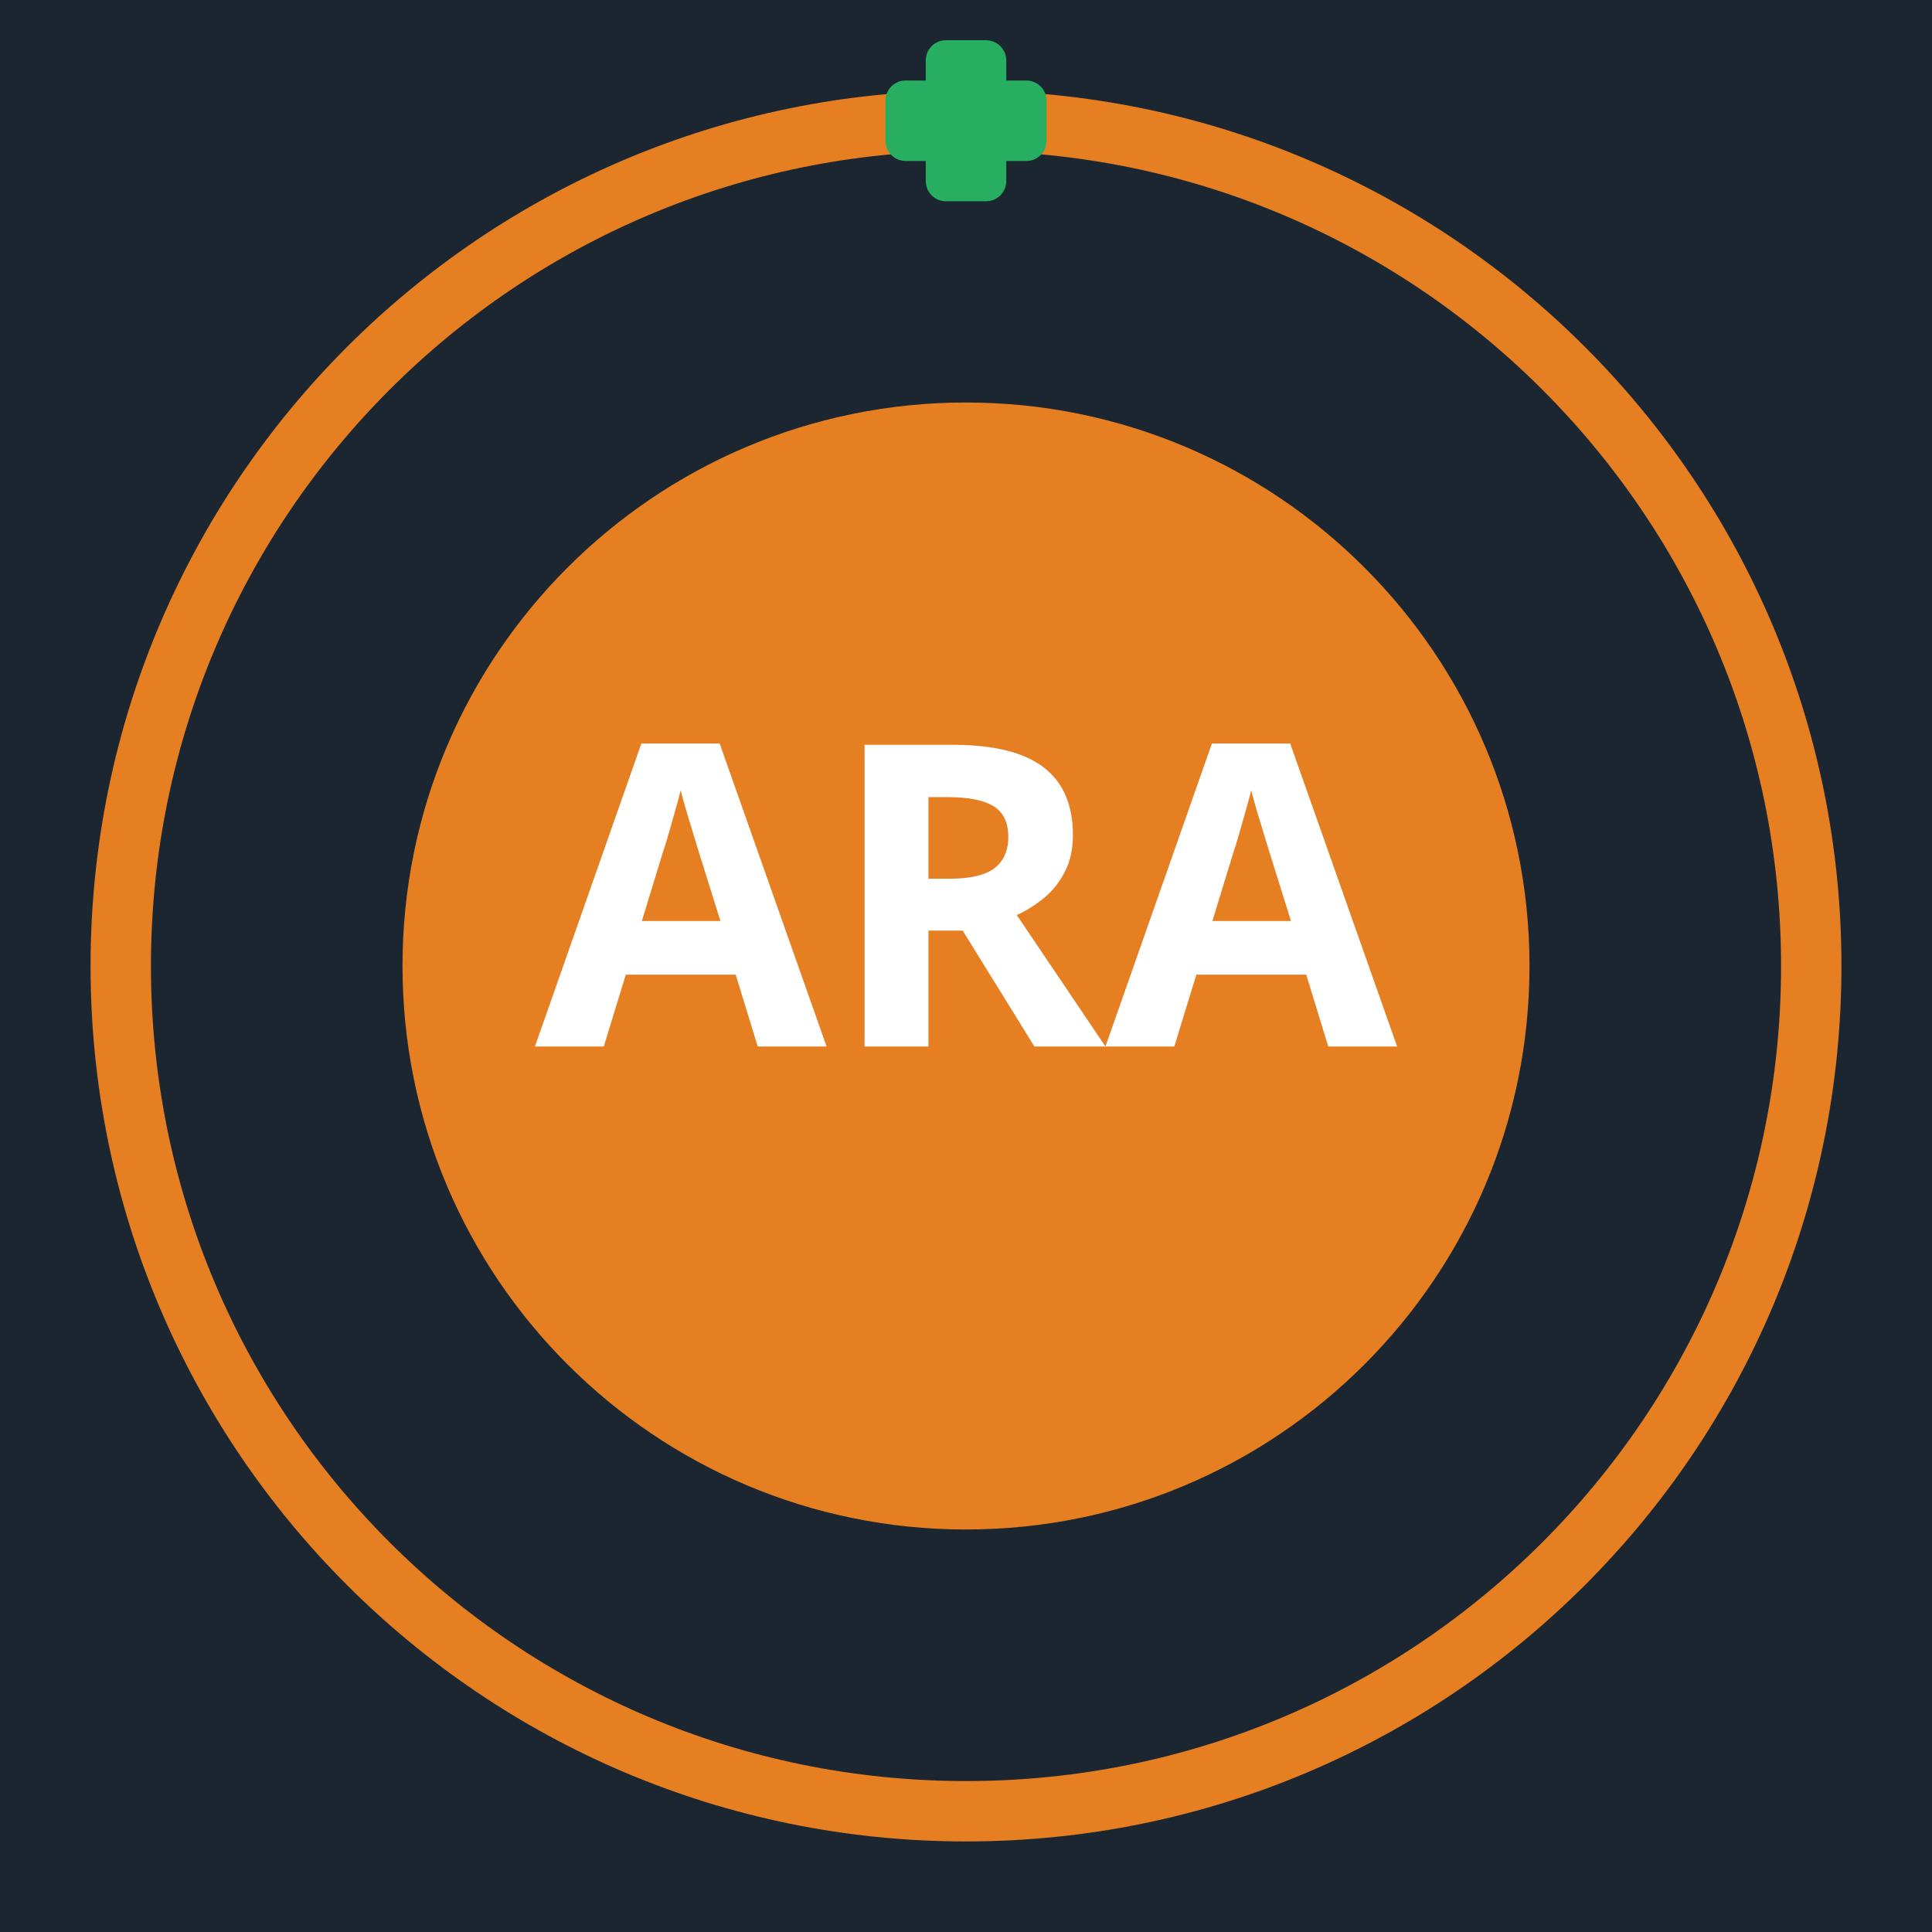
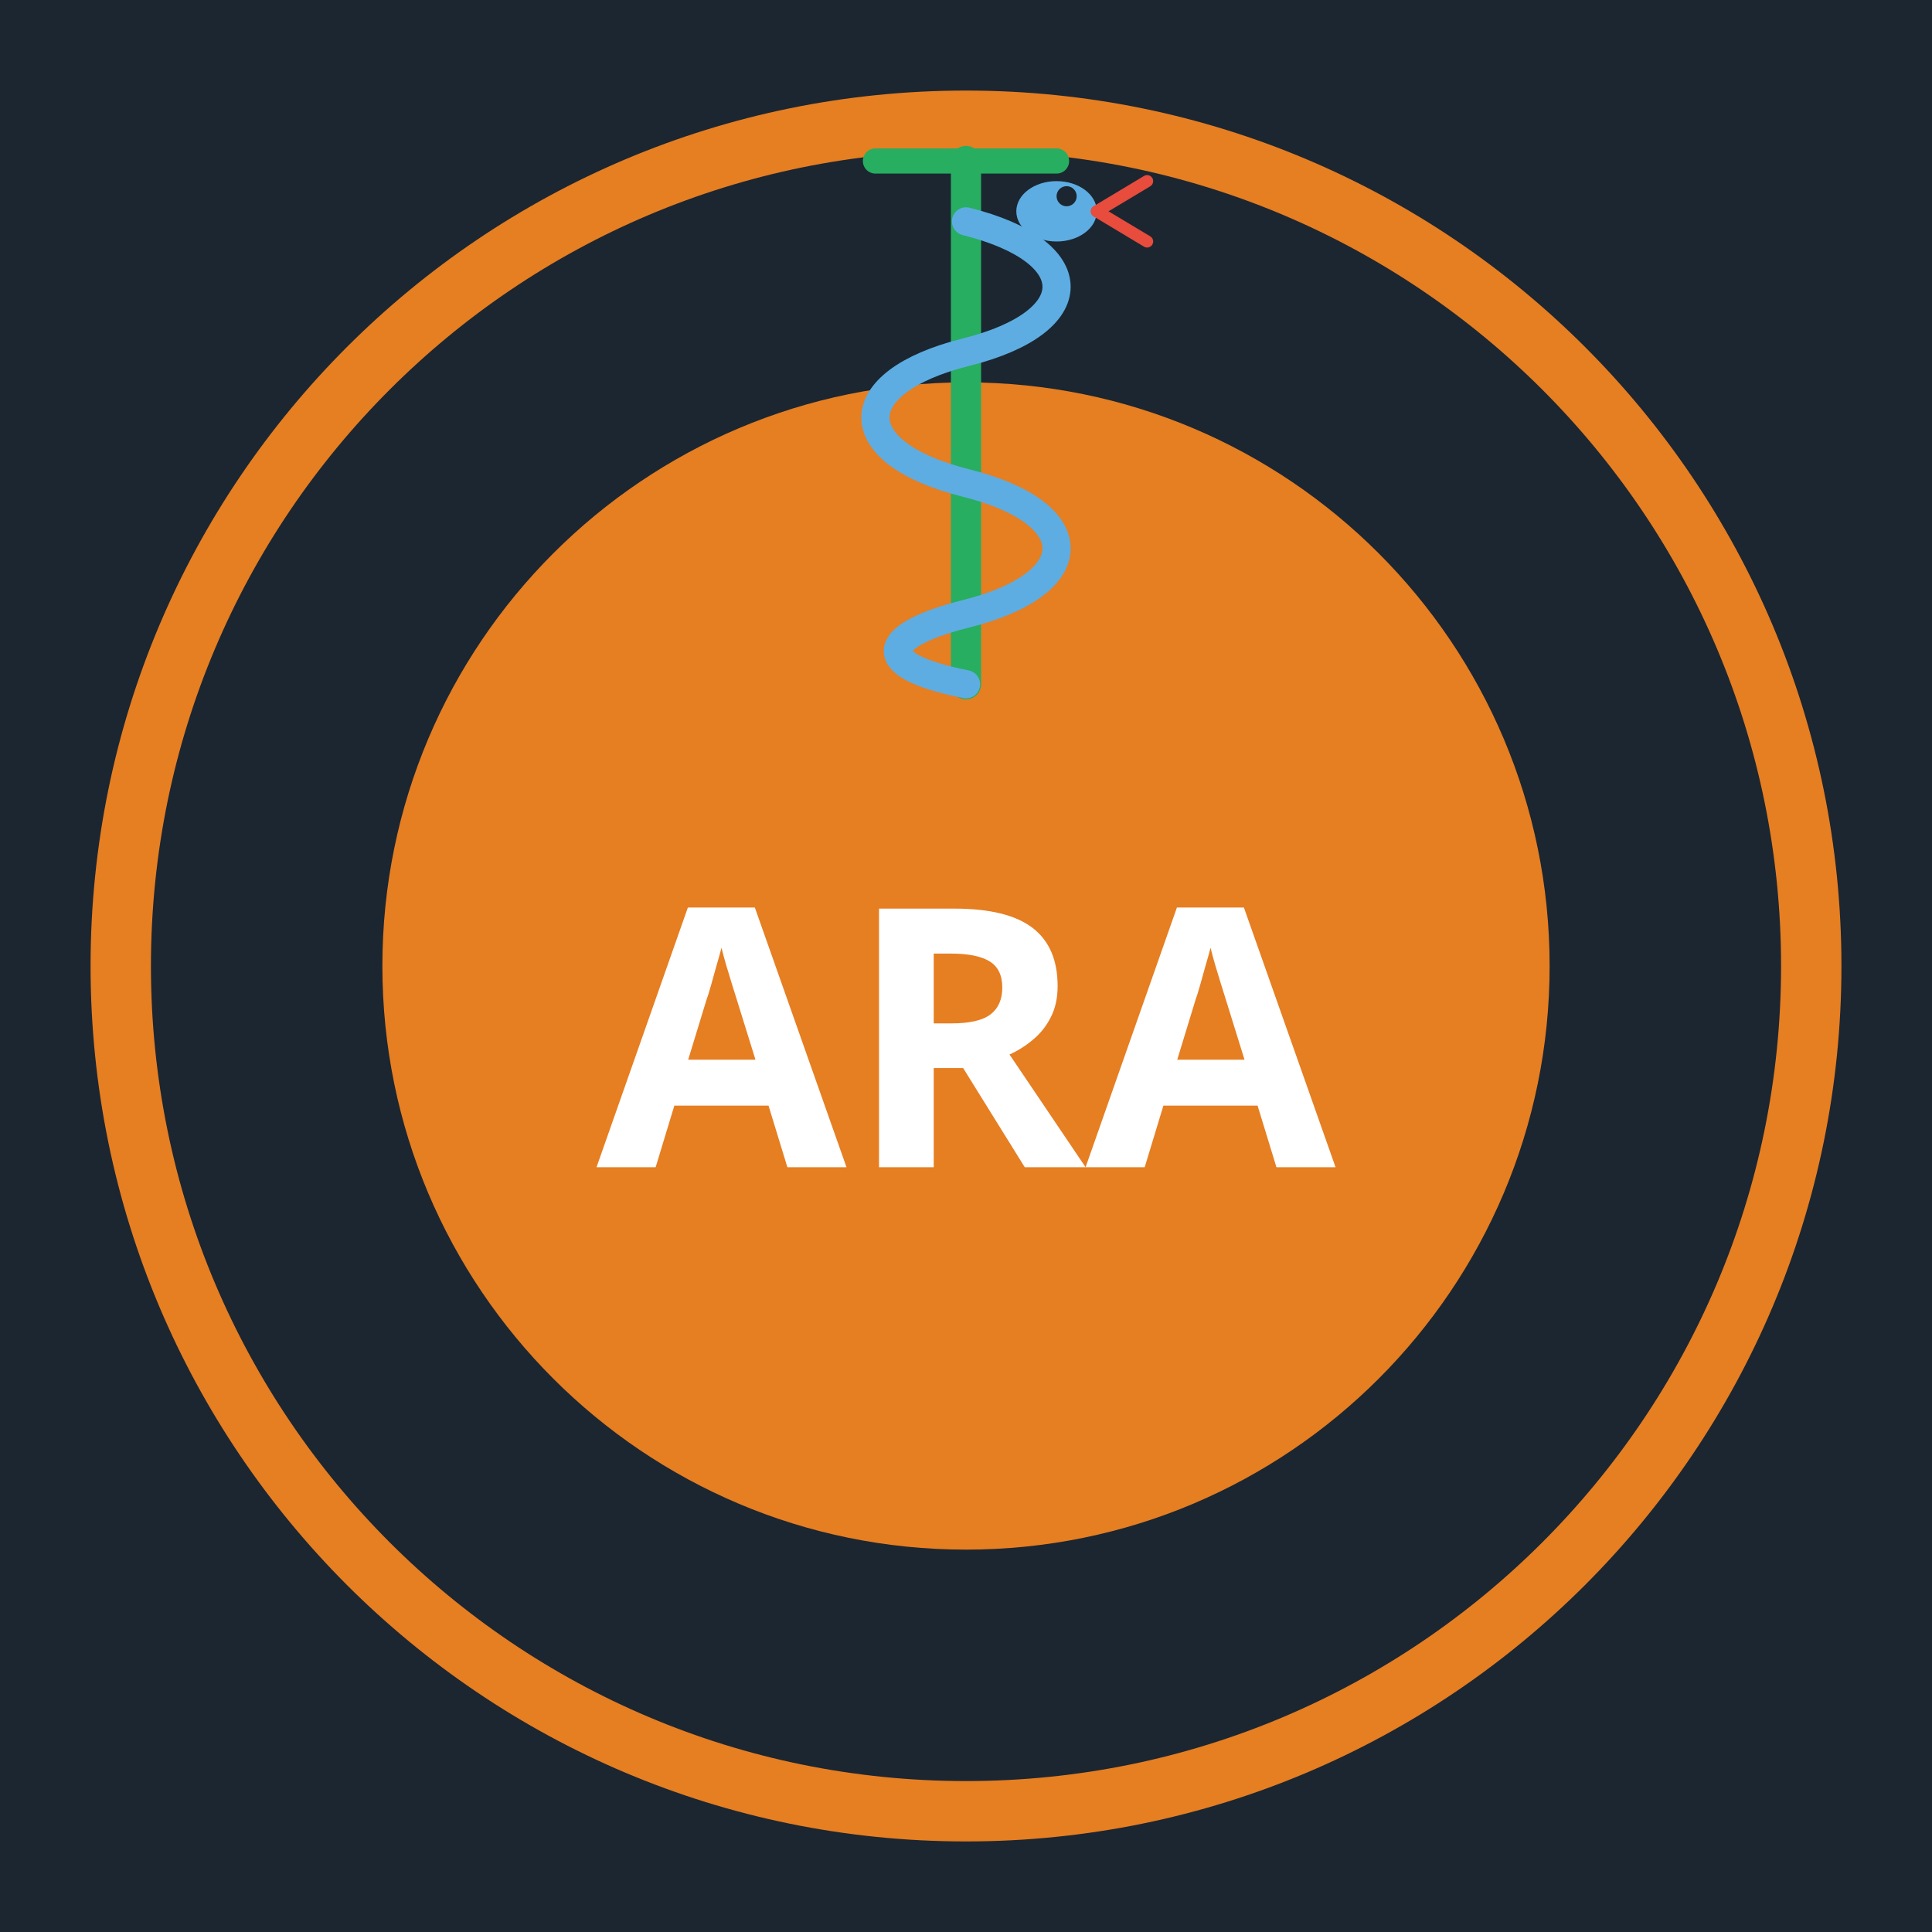
<svg xmlns="http://www.w3.org/2000/svg" width="192" height="192" viewBox="0 0 192 192">
  <rect width="192" height="192" fill="#1B2631" />
  <circle cx="96" cy="96" r="84" fill="none" stroke="#E67E22" stroke-width="6" />
-   <circle cx="96" cy="96" r="56" fill="#E67E22" />
-   <rect x="88" y="8" width="16" height="8" rx="2" fill="#27AE60" />
-   <rect x="92" y="4" width="8" height="16" rx="2" fill="#27AE60" />
-   <text x="96" y="104" text-anchor="middle" fill="#fff" font-size="42" font-weight="700" font-family="sans-serif">ARA</text>
+   <circle cx="96" cy="96" r="58" fill="#E67E22" />
+   <line x1="96" y1="16" x2="96" y2="68" stroke="#27AE60" stroke-width="3" stroke-linecap="round" />
+   <line x1="87" y1="16" x2="105" y2="16" stroke="#27AE60" stroke-width="2.5" stroke-linecap="round" />
+   <path d="M96,22 C108,25 108,32 96,35 C84,38 84,45 96,48 C108,51 108,58 96,61 C88,63 86,66 96,68" fill="none" stroke="#5DADE2" stroke-width="2.8" stroke-linecap="round" />
+   <ellipse cx="105" cy="21" rx="4" ry="3" fill="#5DADE2" />
+   <circle cx="106" cy="19.5" r="1" fill="#1B2631" />
+   <line x1="109" y1="21" x2="114" y2="18" stroke="#E74C3C" stroke-width="1.2" stroke-linecap="round" />
+   <line x1="109" y1="21" x2="114" y2="24" stroke="#E74C3C" stroke-width="1.2" stroke-linecap="round" />
+   <text x="96" y="116" text-anchor="middle" fill="#fff" font-size="36" font-weight="700" font-family="sans-serif">ARA</text>
</svg>
